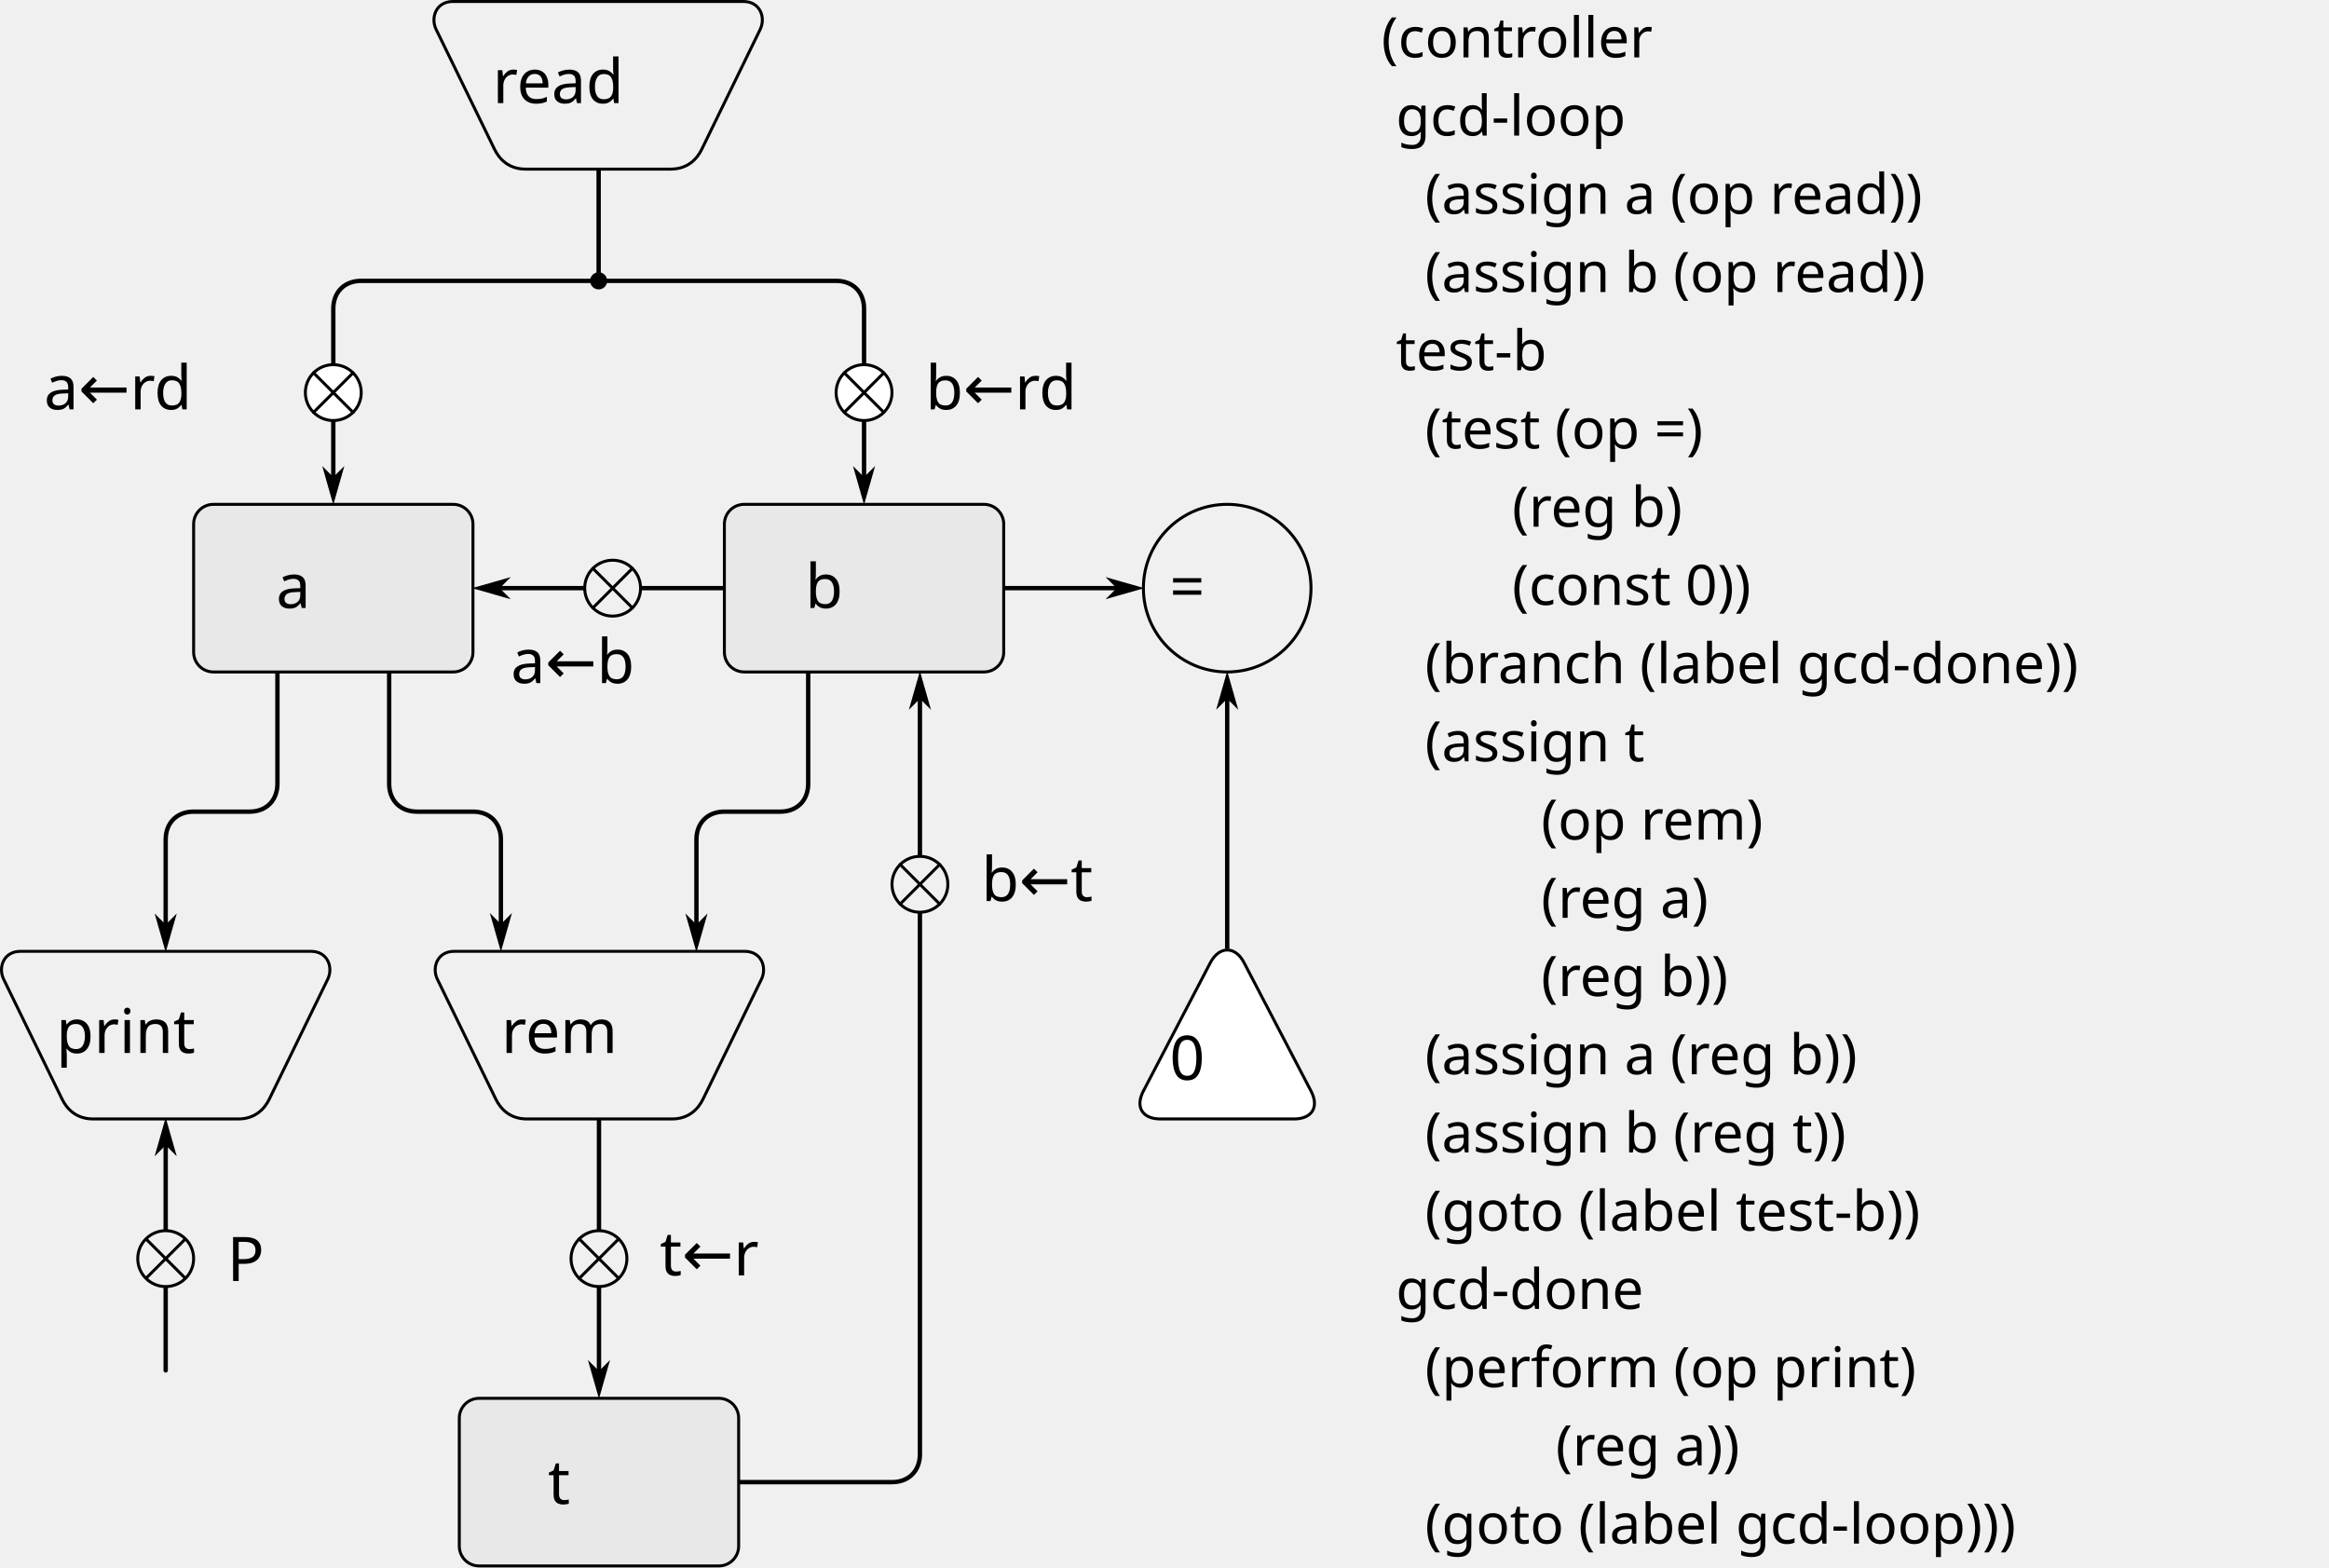
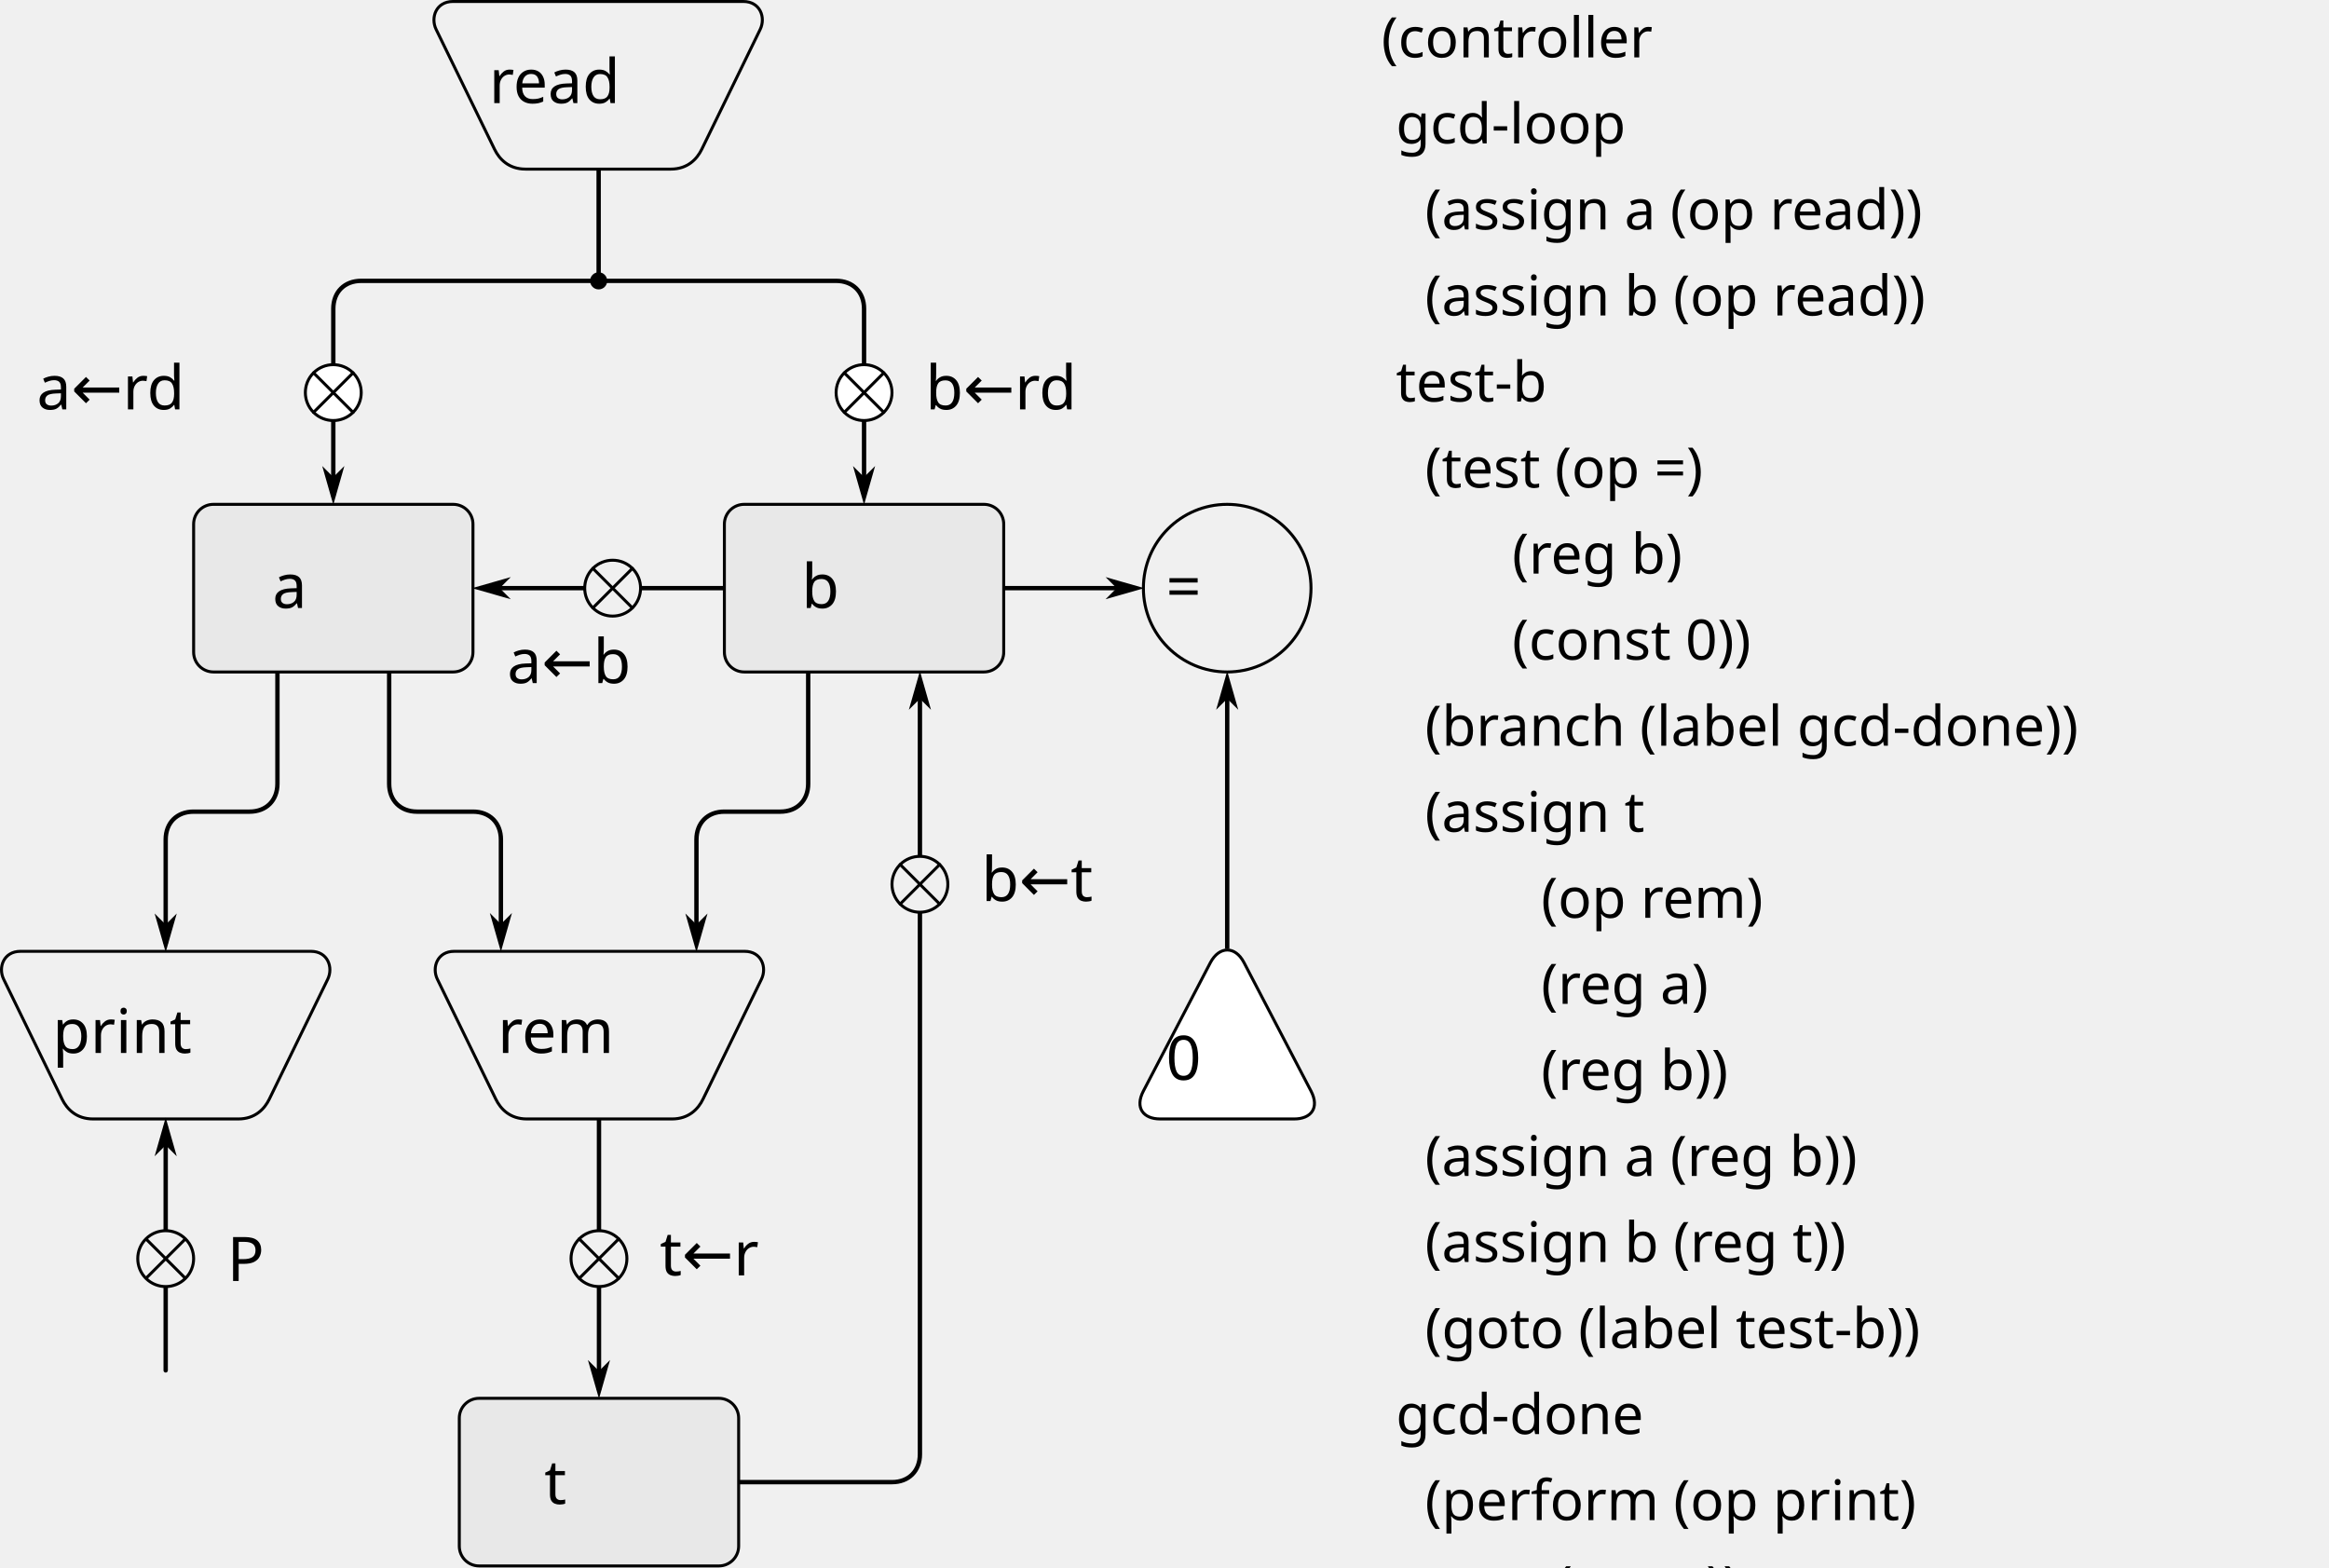
<svg xmlns="http://www.w3.org/2000/svg" width="416.867" height="280.531" id="svg4401" version="1.1">
  <defs id="defs4403">
    <marker orient="auto" refY="0" refX="0" id="Arrow1Mend" style="overflow:visible">
      <path id="path4415" d="M 0,0 5,-5 -12.5,0 5,5 0,0 z" style="fill-rule:evenodd;stroke:#000000;stroke-width:1pt;marker-start:none" transform="matrix(-0.4,0,0,-0.4,-4,0)" />
    </marker>
    <marker orient="auto" refY="0" refX="0" id="marker4990" style="overflow:visible">
      <path id="path4992" d="M 0,0 5,-5 -12.5,0 5,5 0,0 z" style="fill-rule:evenodd;stroke:#000000;stroke-width:1pt;marker-start:none" transform="matrix(-0.4,0,0,-0.4,-4,0)" />
    </marker>
    <marker orient="auto" refY="0" refX="0" id="marker4994" style="overflow:visible">
      <path id="path4996" d="M 0,0 5,-5 -12.5,0 5,5 0,0 z" style="fill-rule:evenodd;stroke:#000000;stroke-width:1pt;marker-start:none" transform="matrix(-0.4,0,0,-0.4,-4,0)" />
    </marker>
    <marker orient="auto" refY="0" refX="0" id="marker4998" style="overflow:visible">
      <path id="path5000" d="M 0,0 5,-5 -12.5,0 5,5 0,0 z" style="fill-rule:evenodd;stroke:#000000;stroke-width:1pt;marker-start:none" transform="matrix(-0.4,0,0,-0.4,-4,0)" />
    </marker>
    <marker orient="auto" refY="0" refX="0" id="marker5002" style="overflow:visible">
      <path id="path5004" d="M 0,0 5,-5 -12.5,0 5,5 0,0 z" style="fill-rule:evenodd;stroke:#000000;stroke-width:1pt;marker-start:none" transform="matrix(-0.4,0,0,-0.4,-4,0)" />
    </marker>
    <marker orient="auto" refY="0" refX="0" id="marker5006" style="overflow:visible">
      <path id="path5008" d="M 0,0 5,-5 -12.5,0 5,5 0,0 z" style="fill-rule:evenodd;stroke:#000000;stroke-width:1pt;marker-start:none" transform="matrix(-0.4,0,0,-0.4,-4,0)" />
    </marker>
    <marker orient="auto" refY="0" refX="0" id="marker5010" style="overflow:visible">
      <path id="path5012" d="M 0,0 5,-5 -12.5,0 5,5 0,0 z" style="fill-rule:evenodd;stroke:#000000;stroke-width:1pt;marker-start:none" transform="matrix(-0.4,0,0,-0.4,-4,0)" />
    </marker>
    <marker orient="auto" refY="0" refX="0" id="Arrow1Mend-5" style="overflow:visible">
      <path id="path4415-4" d="M 0,0 5,-5 -12.5,0 5,5 0,0 z" style="fill-rule:evenodd;stroke:#000000;stroke-width:1pt;marker-start:none" transform="matrix(-0.4,0,0,-0.4,-4,0)" />
    </marker>
    <marker orient="auto" refY="0" refX="0" id="Arrow1Mend-4" style="overflow:visible">
      <path id="path4415-9" d="M 0,0 5,-5 -12.5,0 5,5 0,0 z" style="fill-rule:evenodd;stroke:#000000;stroke-width:1pt;marker-start:none" transform="matrix(-0.4,0,0,-0.4,-4,0)" />
    </marker>
    <marker orient="auto" refY="0" refX="0" id="Arrow1Mend-48" style="overflow:visible">
      <path id="path4415-7" d="M 0,0 5,-5 -12.5,0 5,5 0,0 z" style="fill-rule:evenodd;stroke:#000000;stroke-width:1pt;marker-start:none" transform="matrix(-0.4,0,0,-0.4,-4,0)" />
    </marker>
    <marker orient="auto" refY="0" refX="0" id="Arrow1Mend-7" style="overflow:visible">
      <path id="path4415-0" d="M 0,0 5,-5 -12.5,0 5,5 0,0 z" style="fill-rule:evenodd;stroke:#000000;stroke-width:1pt;marker-start:none" transform="matrix(-0.4,0,0,-0.4,-4,0)" />
    </marker>
    <marker orient="auto" refY="0" refX="0" id="Arrow1Mend-9" style="overflow:visible">
      <path id="path4415-1" d="M 0,0 5,-5 -12.5,0 5,5 0,0 z" style="fill-rule:evenodd;stroke:#000000;stroke-width:1pt;marker-start:none" transform="matrix(-0.4,0,0,-0.4,-4,0)" />
    </marker>
    <marker orient="auto" refY="0" refX="0" id="Arrow1Mend-2" style="overflow:visible">
      <path id="path4415-2" d="M 0,0 5,-5 -12.5,0 5,5 0,0 z" style="fill-rule:evenodd;stroke:#000000;stroke-width:1pt;marker-start:none" transform="matrix(-0.4,0,0,-0.4,-4,0)" />
    </marker>
    <marker orient="auto" refY="0" refX="0" id="Arrow1Mend-28" style="overflow:visible">
      <path id="path4415-93" d="M 0,0 5,-5 -12.5,0 5,5 0,0 z" style="fill-rule:evenodd;stroke:#000000;stroke-width:1pt;marker-start:none" transform="matrix(-0.4,0,0,-0.4,-4,0)" />
    </marker>
  </defs>
  <g id="layer4" style="display:inline" transform="translate(-355.3433,-72.09643)">
    <path style="fill:none;stroke:#000000;stroke-width:0.531;stroke-linecap:round;stroke-linejoin:round;stroke-miterlimit:4;stroke-opacity:1;stroke-dasharray:none;stroke-dashoffset:0;display:inline" d="m 436.406,72.362 52,0 c 3,0 4.038,2.87 3,5 l -10.457,21.457 c -0.86,1.765 -2.543,3.543 -5.543,3.543 l -26,0 c -3,0 -4.683,-1.779 -5.543,-3.543 l -10.457,-21.457 c -1.038,-2.13 0,-5 3,-5 z" id="rect6788-7-2-7-4-3-4-8" />
    <path style="fill:none;stroke:#000000;stroke-width:0.531;stroke-linecap:round;stroke-linejoin:round;stroke-miterlimit:4;stroke-opacity:1;stroke-dasharray:none" d="m 461.464,180.898 7.071,-7.071" id="path4116" />
    <path style="fill:none;stroke:#000000;stroke-width:0.531;stroke-linecap:round;stroke-linejoin:round;stroke-miterlimit:4;stroke-opacity:1;stroke-dasharray:none" d="m 468.536,180.898 -7.071,-7.071" id="path4118" />
    <path style="fill:none;stroke:#000000;stroke-width:0.531;stroke-linecap:round;stroke-linejoin:round;stroke-miterlimit:4;stroke-opacity:1;stroke-dasharray:none;stroke-dashoffset:0" id="path4086-0" d="m 210,87.362 c 0,2.761 -2.239,5 -5,5 -2.761,0 -5,-2.239 -5,-5 0,-2.761 2.239,-5 5,-5 2.761,0 5,2.239 5,5 z" transform="matrix(-0.7071068,-0.7071068,0.7071068,-0.7071068,548.1825,384.0935)" />
    <path style="fill:none;stroke:#000000;stroke-width:0.531;stroke-linecap:round;stroke-linejoin:round;stroke-miterlimit:4;stroke-opacity:1;stroke-dasharray:none" d="m 516.464,226.827 7.071,7.071" id="path4116-8" />
    <path style="fill:none;stroke:#000000;stroke-width:0.531;stroke-linecap:round;stroke-linejoin:round;stroke-miterlimit:4;stroke-opacity:1;stroke-dasharray:none" d="m 516.464,233.898 7.071,-7.071" id="path4118-6" />
    <path style="fill:none;stroke:#000000;stroke-width:0.531;stroke-linecap:round;stroke-linejoin:round;stroke-miterlimit:4;stroke-opacity:1;stroke-dasharray:none;stroke-dashoffset:0" id="path4086-0-9" d="m 210,87.362 c 0,2.761 -2.239,5 -5,5 -2.761,0 -5,-2.239 -5,-5 0,-2.761 2.239,-5 5,-5 2.761,0 5,2.239 5,5 z" transform="matrix(0.7071068,-0.7071068,0.7071068,0.7071068,313.2687,313.5447)" />
    <path style="fill:none;stroke:#000000;stroke-width:0.531;stroke-linecap:round;stroke-linejoin:round;stroke-miterlimit:4;stroke-opacity:1;stroke-dasharray:none" d="m 459.018,300.898 7.071,-7.071" id="path4116-0" />
    <path style="fill:none;stroke:#000000;stroke-width:0.531;stroke-linecap:round;stroke-linejoin:round;stroke-miterlimit:4;stroke-opacity:1;stroke-dasharray:none" d="m 466.089,300.898 -7.071,-7.071" id="path4118-3" />
    <path style="fill:none;stroke:#000000;stroke-width:0.531;stroke-linecap:round;stroke-linejoin:round;stroke-miterlimit:4;stroke-opacity:1;stroke-dasharray:none;stroke-dashoffset:0" id="path4086-0-97" d="m 210,87.362 c 0,2.761 -2.239,5 -5,5 -2.761,0 -5,-2.239 -5,-5 0,-2.761 2.239,-5 5,-5 2.761,0 5,2.239 5,5 z" transform="matrix(-0.7071068,-0.7071068,0.7071068,-0.7071068,545.736,504.0935)" />
    <rect style="fill:#e8e8e8;fill-opacity:1;stroke:#000000;stroke-width:0.531;stroke-linecap:round;stroke-linejoin:round;stroke-miterlimit:4;stroke-opacity:1;stroke-dasharray:none;stroke-dashoffset:0;display:inline" id="rect6788-7-2-7-4-3" width="50" height="30" x="390" y="162.362" rx="3.543" ry="3.543" />
    <rect style="fill:#e8e8e8;fill-opacity:1;stroke:#000000;stroke-width:0.531;stroke-linecap:round;stroke-linejoin:round;stroke-miterlimit:4;stroke-opacity:1;stroke-dasharray:none;stroke-dashoffset:0;display:inline" id="rect6788-7-2-7-4-3-6" width="50" height="30" x="485" y="162.362" rx="3.543" ry="3.543" />
    <path style="fill:none;stroke:#000000;stroke-width:0.78;stroke-linecap:butt;stroke-linejoin:round;stroke-miterlimit:4;stroke-opacity:1;stroke-dasharray:none;marker-end:url(#Arrow1Mend)" d="m 575,241.898 0,-48.161" id="path8845-6-0-7-0" />
    <path style="fill:none;stroke:#000000;stroke-width:0.78;stroke-linecap:butt;stroke-linejoin:round;stroke-miterlimit:4;stroke-opacity:1;stroke-dasharray:none;marker-end:url(#Arrow1Mend)" d="m 460,177.362 -18.625,0" id="path8845-6-0-7-0-4" />
    <path style="fill:none;stroke:#000000;stroke-width:0.78;stroke-linecap:butt;stroke-linejoin:round;stroke-miterlimit:4;stroke-opacity:1;stroke-dasharray:none" d="m 470,177.362 15,0" id="path4298" />
    <path style="fill:none;stroke:#000000;stroke-width:0.78;stroke-linecap:butt;stroke-linejoin:round;stroke-miterlimit:4;stroke-opacity:1;stroke-dasharray:none;marker-end:url(#Arrow1Mend)" d="m 520,225.362 0,-31.625" id="path8845-6-0-7-0-4-7" />
    <path style="fill:none;stroke:#000000;stroke-width:0.78;stroke-linecap:butt;stroke-linejoin:round;stroke-miterlimit:4;stroke-opacity:1;stroke-dasharray:none" d="m 462.554,272.362 0,20" id="path4298-8" />
    <path style="fill:none;stroke:#000000;stroke-width:0.78;stroke-linecap:butt;stroke-linejoin:round;stroke-miterlimit:4;stroke-opacity:1;stroke-dasharray:none;marker-end:url(#Arrow1Mend)" d="m 462.554,302.362 0,18.536" id="path8845-6-0-7-0-4-7-6" />
    <path style="fill:none;stroke:#000000;stroke-width:0.78;stroke-linecap:butt;stroke-linejoin:round;stroke-miterlimit:4;stroke-opacity:1;stroke-dasharray:none;marker-end:none" d="m 520,235.362 0,97 c 0,3 -2,5 -5,5 l -27.268,4e-5" id="path8845-1-4-88" />
    <path style="fill:none;stroke:#000000;stroke-width:0.78;stroke-linecap:butt;stroke-linejoin:round;stroke-miterlimit:4;stroke-opacity:1;stroke-dasharray:none;marker-end:url(#Arrow1Mend)" d="m 425,192.362 0,20 c 0,3 2,5 5,5 l 10,0 c 3,0 5,2 5,5 l 0,18.536" id="path8845-1-0" />
    <path style="fill:none;stroke:#000000;stroke-width:0.78;stroke-linecap:butt;stroke-linejoin:round;stroke-miterlimit:4;stroke-opacity:1;stroke-dasharray:none;marker-end:url(#Arrow1Mend)" d="m 500,192.362 0,20 c 0,3 -2,5 -5,5 l -10,0 c -3,0 -5,2 -5,5 l 0,18.625" id="path8845-1-0-3" />
    <path style="fill:none;stroke:#000000;stroke-width:0.78;stroke-linecap:butt;stroke-linejoin:round;stroke-miterlimit:4;stroke-opacity:1;stroke-dasharray:none;marker-end:url(#Arrow1Mend)" d="m 535,177.362 23.625,0" id="path8845-6-0-7-0-4-7-9" />
    <rect style="fill:#e8e8e8;fill-opacity:1;stroke:#000000;stroke-width:0.531;stroke-linecap:round;stroke-linejoin:round;stroke-miterlimit:4;stroke-opacity:1;stroke-dasharray:none;stroke-dashoffset:0;display:inline" id="rect6788-7-2-7-4-3-4" width="50" height="30" x="437.554" y="322.362" rx="3.543" ry="3.543" />
    <path style="fill:none;stroke:#000000;stroke-width:0.531;stroke-linecap:round;stroke-linejoin:round;stroke-miterlimit:4;stroke-opacity:1;stroke-dasharray:none;stroke-dashoffset:0;display:inline" d="m 436.631,242.362 52,0 c 3,0 4.038,2.87 3,5 l -10.457,21.457 c -0.86,1.765 -2.543,3.543 -5.543,3.543 l -26,0 c -3,0 -4.683,-1.779 -5.543,-3.543 l -10.457,-21.457 c -1.038,-2.13 0,-5 3,-5 z" id="rect6788-7-2-7-4-3-4-8-4" />
    <path style="fill:#ffffff;fill-opacity:1;stroke:#000000;stroke-width:0.531;stroke-linecap:round;stroke-linejoin:round;stroke-miterlimit:4;stroke-opacity:1;stroke-dasharray:none;stroke-dashoffset:0;display:inline" d="m 563,272.362 24,0 c 3,0 4.578,-1.975 3,-5 l -12,-23 c -1.568,-3 -4.41,-2.968 -6,0 l -12,23 c -1.578,3.025 0,5 3,5 z" id="rect6788-7-2-7-4-3-4-8-3" />
    <path style="fill:none;stroke:#000000;stroke-width:0.531;stroke-linecap:round;stroke-linejoin:round;stroke-miterlimit:4;stroke-opacity:1;stroke-dasharray:none;stroke-dashoffset:0" id="path4082" d="m 310,72.362 c 0,8.284 -6.716,15 -15,15 -8.284,0 -15,-6.716 -15,-15 0,-8.284 6.716,-15 15,-15 8.284,0 15,6.716 15,15 z" transform="translate(280,105)" />
    <path style="fill:none;stroke:#000000;stroke-width:0.531;stroke-linecap:round;stroke-linejoin:round;stroke-miterlimit:4;stroke-opacity:1;stroke-dasharray:none;stroke-dashoffset:0;display:inline" d="m 359,242.362 52,0 c 3,0 4.038,2.87 3,5 l -10.457,21.457 C 402.683,270.583 401,272.362 398,272.362 l -26,0 c -3,0 -4.683,-1.779 -5.543,-3.543 L 356,247.362 c -1.038,-2.13 0,-5 3,-5 z" id="rect6788-7-2-7-4-3-4-8-9" />
    <path style="fill:none;stroke:#000000;stroke-width:0.78;stroke-linecap:butt;stroke-linejoin:round;stroke-miterlimit:4;stroke-opacity:1;stroke-dasharray:none;marker-end:url(#Arrow1Mend)" d="m 462,122.362 -42,0 c -3,0 -5,2 -5,5 l -4e-5,33.536" id="path8845-1-0-4" />
    <path style="fill:none;stroke:#000000;stroke-width:0.78;stroke-linecap:butt;stroke-linejoin:round;stroke-miterlimit:4;stroke-opacity:1;stroke-dasharray:none;marker-end:url(#Arrow1Mend)" d="m 463,122.362 42,0 c 3,0 5,2 5,5 l 4e-5,33.536" id="path8845-1-0-4-5" />
    <path transform="translate(226.4949,-5.999997)" style="fill:#000000;fill-opacity:1;stroke:#000000;stroke-width:1.063;stroke-linecap:round;stroke-linejoin:round;stroke-miterlimit:4;stroke-opacity:1;stroke-dasharray:none;stroke-dashoffset:0;display:inline" id="path9674-69-6-1-6" d="m 237,128.362 c 0,0.552 -0.448,1 -1,1 -0.552,0 -1,-0.448 -1,-1 0,-0.552 0.448,-1 1,-1 0.552,0 1,0.448 1,1 z" />
    <path style="fill:none;stroke:#000000;stroke-width:0.78;stroke-linecap:butt;stroke-linejoin:round;stroke-miterlimit:4;stroke-opacity:1;stroke-dasharray:none;marker-end:url(#Arrow1Mend)" d="m 405,192.362 0,20 c 0,3 -2,5 -5,5 l -10,0 c -3,0 -5,2 -5,5 l 0,18.625" id="path8845-1-0-1" />
    <path style="fill:none;stroke:#000000;stroke-width:0.78;stroke-linecap:butt;stroke-linejoin:round;stroke-miterlimit:4;stroke-opacity:1;stroke-dasharray:none" d="m 462.495,102.362 0,20" id="path4298-8-8" />
    <path style="fill:#ffffff;fill-opacity:1;stroke:#000000;stroke-width:0.531;stroke-linecap:round;stroke-linejoin:round;stroke-miterlimit:4;stroke-opacity:1;stroke-dasharray:none;stroke-dashoffset:0" id="path4086-0-4-4" d="m 210,87.362 c 0,2.761 -2.239,5 -5,5 -2.761,0 -5,-2.239 -5,-5 0,-2.761 2.239,-5 5,-5 2.761,0 5,2.239 5,5 z" transform="matrix(-0.7071068,-0.7071068,0.7071068,-0.7071068,498.1825,349.0935)" />
    <path style="fill:none;stroke:#000000;stroke-width:0.531;stroke-linecap:round;stroke-linejoin:round;stroke-miterlimit:4;stroke-opacity:1;stroke-dasharray:none" d="m 411.464,145.898 7.071,-7.071" id="path4116-3-1" />
    <path style="fill:none;stroke:#000000;stroke-width:0.531;stroke-linecap:round;stroke-linejoin:round;stroke-miterlimit:4;stroke-opacity:1;stroke-dasharray:none" d="m 418.536,145.898 -7.071,-7.071" id="path4118-65-6" />
    <path style="fill:#ffffff;fill-opacity:1;stroke:#000000;stroke-width:0.531;stroke-linecap:round;stroke-linejoin:round;stroke-miterlimit:4;stroke-opacity:1;stroke-dasharray:none;stroke-dashoffset:0" id="path4086-0-4-2" d="m 210,87.362 c 0,2.761 -2.239,5 -5,5 -2.761,0 -5,-2.239 -5,-5 0,-2.761 2.239,-5 5,-5 2.761,0 5,2.239 5,5 z" transform="matrix(-0.7071068,-0.7071068,0.7071068,-0.7071068,593.1825,349.0935)" />
    <path style="fill:none;stroke:#000000;stroke-width:0.531;stroke-linecap:round;stroke-linejoin:round;stroke-miterlimit:4;stroke-opacity:1;stroke-dasharray:none" d="m 506.464,145.898 7.071,-7.071" id="path4116-3-8" />
    <path style="fill:none;stroke:#000000;stroke-width:0.531;stroke-linecap:round;stroke-linejoin:round;stroke-miterlimit:4;stroke-opacity:1;stroke-dasharray:none" d="m 513.536,145.898 -7.071,-7.071" id="path4118-65-0" />
    <g style="stroke-width:0.531;stroke-linecap:butt;stroke-miterlimit:4;stroke-dasharray:none" id="g4122-0-5-8" transform="matrix(0.7071068,0.7071068,-0.7071068,0.7071068,301.8175,90.6309)">
      <path id="path4116-0-3-0" d="m 205,82.362 0,10" style="fill:none;stroke:#000000;stroke-width:0.531;stroke-linecap:butt;stroke-linejoin:round;stroke-miterlimit:4;stroke-opacity:1;stroke-dasharray:none" />
      <path id="path4118-3-8-2" d="m 200,87.362 10,0" style="fill:none;stroke:#000000;stroke-width:0.531;stroke-linecap:butt;stroke-linejoin:round;stroke-miterlimit:4;stroke-opacity:1;stroke-dasharray:none" />
      <path d="m 210,87.362 c 0,2.761 -2.239,5 -5,5 -2.761,0 -5,-2.239 -5,-5 0,-2.761 2.239,-5 5,-5 2.761,0 5,2.239 5,5 z" id="path4086-0-97-1-1" style="fill:none;stroke:#000000;stroke-width:0.531;stroke-linecap:butt;stroke-linejoin:round;stroke-miterlimit:4;stroke-opacity:1;stroke-dasharray:none;stroke-dashoffset:0" />
    </g>
    <path style="fill:none;stroke:#000000;stroke-width:0.78;stroke-linecap:round;stroke-linejoin:round;stroke-miterlimit:4;stroke-opacity:1;stroke-dasharray:none" d="m 385,317.362 0,-14.777" id="path4298-8-6-0" />
    <path style="fill:none;stroke:#000000;stroke-width:0.78;stroke-linecap:butt;stroke-linejoin:round;stroke-miterlimit:4;stroke-opacity:1;stroke-dasharray:none;marker-end:url(#Arrow1Mend)" d="m 385,292.362 0,-18.714" id="path8845-6-0-7-0-4-7-6-5-5" />
  </g>
  <g id="layer5" style="display:inline" transform="translate(-355.3433,-72.09643)">
-     <text xml:space="preserve" style="font-size:11px;font-style:normal;font-variant:normal;font-weight:normal;font-stretch:normal;text-align:start;line-height:140%;letter-spacing:0px;word-spacing:0px;text-anchor:start;fill:#000000;fill-opacity:1;stroke:none;font-family:Source Code Pro;-inkscape-font-specification:Source Code Pro" x="600" y="82.362" id="text5698">
+     <text xml:space="preserve" style="font-style:normal;font-variant:normal;font-weight:normal;font-stretch:normal;line-height:0%;font-family:'Inconsolata LGC';-inkscape-font-specification:'Inconsolata LGC';text-align:start;letter-spacing:0px;word-spacing:0px;text-anchor:start;fill:#000000;fill-opacity:1;stroke:none" x="600" y="82.362" id="text5698">
      <tspan id="tspan5700" x="600" y="82.362" style="font-size:10px;line-height:140%"> (controller</tspan>
-       <tspan x="600" y="96.362" id="tspan5702" style="font-size:10px;line-height:140%">  gcd-loop</tspan>
-       <tspan x="600" y="110.362" id="tspan5704" style="font-size:10px;line-height:140%">    (assign a (op read))</tspan>
-       <tspan x="600" y="124.362" id="tspan5706" style="font-size:10px;line-height:140%">    (assign b (op read))</tspan>
-       <tspan x="600" y="138.362" id="tspan5708" style="font-size:10px;line-height:140%">  test-b</tspan>
-       <tspan x="600" y="152.362" id="tspan5710" style="font-size:10px;line-height:140%">    (test (op =) </tspan>
-       <tspan x="600" y="166.362" id="tspan5804" style="font-size:10px;line-height:140%">          (reg b) </tspan>
-       <tspan x="600" y="180.362" id="tspan5806" style="font-size:10px;line-height:140%">          (const 0))</tspan>
-       <tspan x="600" y="194.362" id="tspan5712" style="font-size:10px;line-height:140%">    (branch (label gcd-done))</tspan>
-       <tspan x="600" y="208.362" id="tspan5714" style="font-size:10px;line-height:140%">    (assign t </tspan>
-       <tspan x="600" y="222.362" id="tspan5808" style="font-size:10px;line-height:140%">            (op rem) </tspan>
-       <tspan x="600" y="236.362" id="tspan5810" style="font-size:10px;line-height:140%">            (reg a) </tspan>
-       <tspan x="600" y="250.362" id="tspan5812" style="font-size:10px;line-height:140%">            (reg b))</tspan>
-       <tspan x="600" y="264.362" id="tspan5716" style="font-size:10px;line-height:140%">    (assign a (reg b))</tspan>
-       <tspan x="600" y="278.362" id="tspan5718" style="font-size:10px;line-height:140%">    (assign b (reg t))</tspan>
-       <tspan x="600" y="292.362" id="tspan5720" style="font-size:10px;line-height:140%">    (goto (label test-b))</tspan>
-       <tspan x="600" y="306.362" id="tspan5722" style="font-size:10px;line-height:140%">  gcd-done</tspan>
-       <tspan x="600" y="320.362" id="tspan5724" style="font-size:10px;line-height:140%">    (perform (op print) </tspan>
-       <tspan x="600" y="334.362" id="tspan5814" style="font-size:10px;line-height:140%">             (reg a))</tspan>
-       <tspan x="600" y="348.362" id="tspan5726" style="font-size:10px;line-height:140%">    (goto (label gcd-loop)))</tspan>
+       <tspan x="600" y="97.762" id="tspan5702" style="font-size:10px;line-height:140%">  gcd-loop</tspan>
+       <tspan x="600" y="113.162" id="tspan5704" style="font-size:10px;line-height:140%">    (assign a (op read))</tspan>
+       <tspan x="600" y="128.562" id="tspan5706" style="font-size:10px;line-height:140%">    (assign b (op read))</tspan>
+       <tspan x="600" y="143.962" id="tspan5708" style="font-size:10px;line-height:140%">  test-b</tspan>
+       <tspan x="600" y="159.362" id="tspan5710" style="font-size:10px;line-height:140%">    (test (op =) </tspan>
+       <tspan x="600" y="174.762" id="tspan5804" style="font-size:10px;line-height:140%">          (reg b) </tspan>
+       <tspan x="600" y="190.162" id="tspan5806" style="font-size:10px;line-height:140%">          (const 0))</tspan>
+       <tspan x="600" y="205.562" id="tspan5712" style="font-size:10px;line-height:140%">    (branch (label gcd-done))</tspan>
+       <tspan x="600" y="220.962" id="tspan5714" style="font-size:10px;line-height:140%">    (assign t </tspan>
+       <tspan x="600" y="236.362" id="tspan5808" style="font-size:10px;line-height:140%">            (op rem) </tspan>
+       <tspan x="600" y="251.762" id="tspan5810" style="font-size:10px;line-height:140%">            (reg a) </tspan>
+       <tspan x="600" y="267.162" id="tspan5812" style="font-size:10px;line-height:140%">            (reg b))</tspan>
+       <tspan x="600" y="282.562" id="tspan5716" style="font-size:10px;line-height:140%">    (assign a (reg b))</tspan>
+       <tspan x="600" y="297.962" id="tspan5718" style="font-size:10px;line-height:140%">    (assign b (reg t))</tspan>
+       <tspan x="600" y="313.362" id="tspan5720" style="font-size:10px;line-height:140%">    (goto (label test-b))</tspan>
+       <tspan x="600" y="328.762" id="tspan5722" style="font-size:10px;line-height:140%">  gcd-done</tspan>
+       <tspan x="600" y="344.162" id="tspan5724" style="font-size:10px;line-height:140%">    (perform (op print) </tspan>
+       <tspan x="600" y="359.562" id="tspan5814" style="font-size:10px;line-height:140%">             (reg a))</tspan>
+       <tspan x="600" y="374.962" id="tspan5726" style="font-size:10px;line-height:140%">    (goto (label gcd-loop)))</tspan>
    </text>
-     <text xml:space="preserve" style="font-size:11px;font-style:normal;font-variant:normal;font-weight:normal;font-stretch:normal;text-align:center;line-height:125%;letter-spacing:0px;word-spacing:0px;text-anchor:middle;fill:#000000;fill-opacity:1;stroke:none;display:inline;font-family:Source Code Pro;-inkscape-font-specification:Sans" x="462.406" y="90.553" id="text6689-7-1-3-1">
-       <tspan id="tspan6691-7-5-6-0" x="462.406" y="90.553">read</tspan>
+     <text xml:space="preserve" style="font-style:normal;font-variant:normal;font-weight:normal;font-stretch:normal;line-height:0%;font-family:'Inconsolata LGC';-inkscape-font-specification:Sans;text-align:center;letter-spacing:0px;word-spacing:0px;text-anchor:middle;display:inline;fill:#000000;fill-opacity:1;stroke:none" x="462.406" y="90.553" id="text6689-7-1-3-1">
+       <tspan id="tspan6691-7-5-6-0" x="462.406" y="90.553" style="font-size:11px;line-height:1.25">read</tspan>
    </text>
-     <text xml:space="preserve" style="font-size:11px;font-style:normal;font-variant:normal;font-weight:normal;font-stretch:normal;text-align:center;line-height:125%;letter-spacing:0px;word-spacing:0px;text-anchor:middle;fill:#000000;fill-opacity:1;stroke:none;display:inline;font-family:Source Code Pro;-inkscape-font-specification:Sans" x="415" y="180.911" id="text6689-7-1">
-       <tspan id="tspan6691-7-5" x="415" y="180.911">a</tspan>
+     <text xml:space="preserve" style="font-style:normal;font-variant:normal;font-weight:normal;font-stretch:normal;line-height:0%;font-family:'Inconsolata LGC';-inkscape-font-specification:Sans;text-align:center;letter-spacing:0px;word-spacing:0px;text-anchor:middle;display:inline;fill:#000000;fill-opacity:1;stroke:none" x="415" y="180.911" id="text6689-7-1">
+       <tspan id="tspan6691-7-5" x="415" y="180.911" style="font-size:11px;line-height:1.25">a</tspan>
    </text>
-     <text xml:space="preserve" style="font-size:11px;font-style:normal;font-variant:normal;font-weight:normal;font-stretch:normal;text-align:center;line-height:125%;letter-spacing:0px;word-spacing:0px;text-anchor:middle;fill:#000000;fill-opacity:1;stroke:none;display:inline;font-family:Source Code Pro;-inkscape-font-specification:Sans" x="510" y="180.911" id="text6689-7-1-5">
-       <tspan id="tspan6691-7-5-7" x="510" y="180.911">b</tspan>
+     <text xml:space="preserve" style="font-style:normal;font-variant:normal;font-weight:normal;font-stretch:normal;line-height:0%;font-family:'Inconsolata LGC';-inkscape-font-specification:Sans;text-align:center;letter-spacing:0px;word-spacing:0px;text-anchor:middle;display:inline;fill:#000000;fill-opacity:1;stroke:none" x="510" y="180.911" id="text6689-7-1-5">
+       <tspan id="tspan6691-7-5-7" x="510" y="180.911" style="font-size:11px;line-height:1.25">b</tspan>
    </text>
-     <text xml:space="preserve" style="font-size:11px;font-style:normal;font-variant:normal;font-weight:normal;font-stretch:normal;text-align:center;line-height:125%;letter-spacing:0px;word-spacing:0px;text-anchor:middle;fill:#000000;fill-opacity:1;stroke:none;display:inline;font-family:Source Code Pro;-inkscape-font-specification:Sans" x="462.554" y="341.268" id="text6689-7-1-3">
-       <tspan id="tspan6691-7-5-6" x="462.554" y="341.268">t</tspan>
+     <text xml:space="preserve" style="font-style:normal;font-variant:normal;font-weight:normal;font-stretch:normal;line-height:0%;font-family:'Inconsolata LGC';-inkscape-font-specification:Sans;text-align:center;letter-spacing:0px;word-spacing:0px;text-anchor:middle;display:inline;fill:#000000;fill-opacity:1;stroke:none" x="462.554" y="341.268" id="text6689-7-1-3">
+       <tspan id="tspan6691-7-5-6" x="462.554" y="341.268" style="font-size:11px;line-height:1.25">t</tspan>
    </text>
-     <text xml:space="preserve" style="font-size:11px;font-style:normal;font-variant:normal;font-weight:normal;font-stretch:normal;text-align:center;line-height:125%;letter-spacing:0px;word-spacing:0px;text-anchor:middle;fill:#000000;fill-opacity:1;stroke:none;display:inline;font-family:Source Code Pro;-inkscape-font-specification:Sans" x="462.631" y="260.553" id="text6689-7-1-3-1-1">
-       <tspan id="tspan6691-7-5-6-0-9" x="462.631" y="260.553">rem</tspan>
+     <text xml:space="preserve" style="font-style:normal;font-variant:normal;font-weight:normal;font-stretch:normal;line-height:0%;font-family:'Inconsolata LGC';-inkscape-font-specification:Sans;text-align:center;letter-spacing:0px;word-spacing:0px;text-anchor:middle;display:inline;fill:#000000;fill-opacity:1;stroke:none" x="462.631" y="260.553" id="text6689-7-1-3-1-1">
+       <tspan id="tspan6691-7-5-6-0-9" x="462.631" y="260.553" style="font-size:11px;line-height:1.25">rem</tspan>
    </text>
-     <text xml:space="preserve" style="font-size:11px;font-style:normal;font-variant:normal;font-weight:normal;font-stretch:normal;text-align:center;line-height:125%;letter-spacing:0px;word-spacing:0px;text-anchor:middle;fill:#000000;fill-opacity:1;stroke:none;display:inline;font-family:Source Code Pro;-inkscape-font-specification:Source Code Pro" x="465" y="194.362" id="text4630">
-       <tspan id="tspan4632" x="465" y="194.362" dx="0 2 2">a←b</tspan>
+     <text xml:space="preserve" style="font-style:normal;font-variant:normal;font-weight:normal;font-stretch:normal;line-height:0%;font-family:'Inconsolata LGC';-inkscape-font-specification:'Inconsolata LGC';text-align:center;letter-spacing:0px;word-spacing:0px;text-anchor:middle;display:inline;fill:#000000;fill-opacity:1;stroke:none" x="465" y="194.362" id="text4630">
+       <tspan id="tspan4632" x="465" y="194.362" dx="0 2 2" style="font-size:11px;line-height:1.25">a←b</tspan>
    </text>
-     <text xml:space="preserve" style="font-size:11px;font-style:normal;font-variant:normal;font-weight:normal;font-stretch:normal;text-align:start;line-height:125%;letter-spacing:0px;word-spacing:0px;text-anchor:start;fill:#000000;fill-opacity:1;stroke:none;display:inline;font-family:Source Code Pro;-inkscape-font-specification:Source Code Pro" x="473.446" y="300.362" id="text4634">
-       <tspan id="tspan4636" x="473.446" y="300.362" dx="0 2 2">t←r</tspan>
+     <text xml:space="preserve" style="font-style:normal;font-variant:normal;font-weight:normal;font-stretch:normal;line-height:0%;font-family:'Inconsolata LGC';-inkscape-font-specification:'Inconsolata LGC';text-align:start;letter-spacing:0px;word-spacing:0px;text-anchor:start;display:inline;fill:#000000;fill-opacity:1;stroke:none" x="473.446" y="300.362" id="text4634">
+       <tspan id="tspan4636" x="473.446" y="300.362" dx="0 2 2" style="font-size:11px;line-height:1.25">t←r</tspan>
    </text>
-     <text xml:space="preserve" style="font-size:11px;font-style:normal;font-variant:normal;font-weight:normal;font-stretch:normal;text-align:start;line-height:125%;letter-spacing:0px;word-spacing:0px;text-anchor:start;fill:#000000;fill-opacity:1;stroke:none;display:inline;font-family:Source Code Pro;-inkscape-font-specification:Source Code Pro" x="531" y="233.362" id="text4638">
-       <tspan id="tspan4640" x="531" y="233.362" dx="0 2 2">b←t</tspan>
+     <text xml:space="preserve" style="font-style:normal;font-variant:normal;font-weight:normal;font-stretch:normal;line-height:0%;font-family:'Inconsolata LGC';-inkscape-font-specification:'Inconsolata LGC';text-align:start;letter-spacing:0px;word-spacing:0px;text-anchor:start;display:inline;fill:#000000;fill-opacity:1;stroke:none" x="531" y="233.362" id="text4638">
+       <tspan id="tspan4640" x="531" y="233.362" dx="0 2 2" style="font-size:11px;line-height:1.25">b←t</tspan>
    </text>
-     <text xml:space="preserve" style="font-size:11px;font-style:normal;font-variant:normal;font-weight:normal;font-stretch:normal;text-align:center;line-height:125%;letter-spacing:0px;word-spacing:0px;text-anchor:middle;fill:#000000;fill-opacity:1;stroke:none;display:inline;font-family:Source Code Pro;-inkscape-font-specification:Source Code Pro" x="575" y="265.362" id="text4051">
-       <tspan id="tspan4053" x="575" y="265.362">0</tspan>
+     <text xml:space="preserve" style="font-style:normal;font-variant:normal;font-weight:normal;font-stretch:normal;line-height:0%;font-family:'Inconsolata LGC';-inkscape-font-specification:'Inconsolata LGC';text-align:center;letter-spacing:0px;word-spacing:0px;text-anchor:middle;display:inline;fill:#000000;fill-opacity:1;stroke:none" x="575" y="265.362" id="text4051">
+       <tspan id="tspan4053" x="575" y="265.362" style="font-size:11px;line-height:1.25">0</tspan>
    </text>
-     <text xml:space="preserve" style="font-size:11px;font-style:normal;font-variant:normal;font-weight:normal;font-stretch:normal;text-align:center;line-height:125%;letter-spacing:0px;word-spacing:0px;text-anchor:middle;fill:#000000;fill-opacity:1;stroke:none;display:inline;font-family:Source Code Pro;-inkscape-font-specification:Source Code Pro" x="575" y="180.934" id="text4171">
-       <tspan id="tspan4173" x="575" y="180.934">=</tspan>
+     <text xml:space="preserve" style="font-style:normal;font-variant:normal;font-weight:normal;font-stretch:normal;line-height:0%;font-family:'Inconsolata LGC';-inkscape-font-specification:'Inconsolata LGC';text-align:center;letter-spacing:0px;word-spacing:0px;text-anchor:middle;display:inline;fill:#000000;fill-opacity:1;stroke:none" x="575" y="180.934" id="text4171">
+       <tspan id="tspan4173" x="575" y="180.934" style="font-size:11px;line-height:1.25">=</tspan>
    </text>
-     <text xml:space="preserve" style="font-size:11px;font-style:normal;font-variant:normal;font-weight:normal;font-stretch:normal;text-align:center;line-height:125%;letter-spacing:0px;word-spacing:0px;text-anchor:middle;fill:#000000;fill-opacity:1;stroke:none;display:inline;font-family:Source Code Pro;-inkscape-font-specification:Sans" x="385" y="260.553" id="text6689-7-1-3-1-3">
-       <tspan id="tspan6691-7-5-6-0-0" x="385" y="260.553">print</tspan>
+     <text xml:space="preserve" style="font-style:normal;font-variant:normal;font-weight:normal;font-stretch:normal;line-height:0%;font-family:'Inconsolata LGC';-inkscape-font-specification:Sans;text-align:center;letter-spacing:0px;word-spacing:0px;text-anchor:middle;display:inline;fill:#000000;fill-opacity:1;stroke:none" x="385" y="260.553" id="text6689-7-1-3-1-3">
+       <tspan id="tspan6691-7-5-6-0-0" x="385" y="260.553" style="font-size:11px;line-height:1.25">print</tspan>
    </text>
-     <text xml:space="preserve" style="font-size:11px;font-style:normal;font-variant:normal;font-weight:normal;font-stretch:normal;text-align:end;line-height:125%;letter-spacing:0px;word-spacing:0px;text-anchor:end;fill:#000000;fill-opacity:1;stroke:none;display:inline;font-family:Source Code Pro;-inkscape-font-specification:Source Code Pro" x="404" y="145.362" id="text4630-9">
-       <tspan id="tspan4632-0" x="404" y="145.362" dx="0 2 2">a←rd</tspan>
+     <text xml:space="preserve" style="font-style:normal;font-variant:normal;font-weight:normal;font-stretch:normal;line-height:0%;font-family:'Inconsolata LGC';-inkscape-font-specification:'Inconsolata LGC';text-align:end;letter-spacing:0px;word-spacing:0px;text-anchor:end;display:inline;fill:#000000;fill-opacity:1;stroke:none" x="404" y="145.362" id="text4630-9">
+       <tspan id="tspan4632-0" x="404" y="145.362" dx="0 2 2" style="font-size:11px;line-height:1.25">a←rd</tspan>
    </text>
-     <text xml:space="preserve" style="font-size:11px;font-style:normal;font-variant:normal;font-weight:normal;font-stretch:normal;text-align:start;line-height:125%;letter-spacing:0px;word-spacing:0px;text-anchor:start;fill:#000000;fill-opacity:1;stroke:none;display:inline;font-family:Source Code Pro;-inkscape-font-specification:Source Code Pro" x="521" y="145.362" id="text4630-9-2">
-       <tspan id="tspan4632-0-2" x="521" y="145.362" dx="0 2 2">b←rd</tspan>
+     <text xml:space="preserve" style="font-style:normal;font-variant:normal;font-weight:normal;font-stretch:normal;line-height:0%;font-family:'Inconsolata LGC';-inkscape-font-specification:'Inconsolata LGC';text-align:start;letter-spacing:0px;word-spacing:0px;text-anchor:start;display:inline;fill:#000000;fill-opacity:1;stroke:none" x="521" y="145.362" id="text4630-9-2">
+       <tspan id="tspan4632-0-2" x="521" y="145.362" dx="0 2 2" style="font-size:11px;line-height:1.25">b←rd</tspan>
    </text>
-     <text xml:space="preserve" style="font-size:11px;font-style:normal;font-variant:normal;font-weight:normal;font-stretch:normal;text-align:start;line-height:125%;letter-spacing:0px;word-spacing:0px;text-anchor:start;fill:#000000;fill-opacity:1;stroke:none;display:inline;font-family:Source Code Pro;-inkscape-font-specification:Source Code Pro" x="396" y="301.362" id="text5516-3">
-       <tspan id="tspan5518-1" x="396" y="301.362">P</tspan>
+     <text xml:space="preserve" style="font-style:normal;font-variant:normal;font-weight:normal;font-stretch:normal;line-height:0%;font-family:'Inconsolata LGC';-inkscape-font-specification:'Inconsolata LGC';text-align:start;letter-spacing:0px;word-spacing:0px;text-anchor:start;display:inline;fill:#000000;fill-opacity:1;stroke:none" x="396" y="301.362" id="text5516-3">
+       <tspan id="tspan5518-1" x="396" y="301.362" style="font-size:11px;line-height:1.25">P</tspan>
    </text>
  </g>
</svg>
